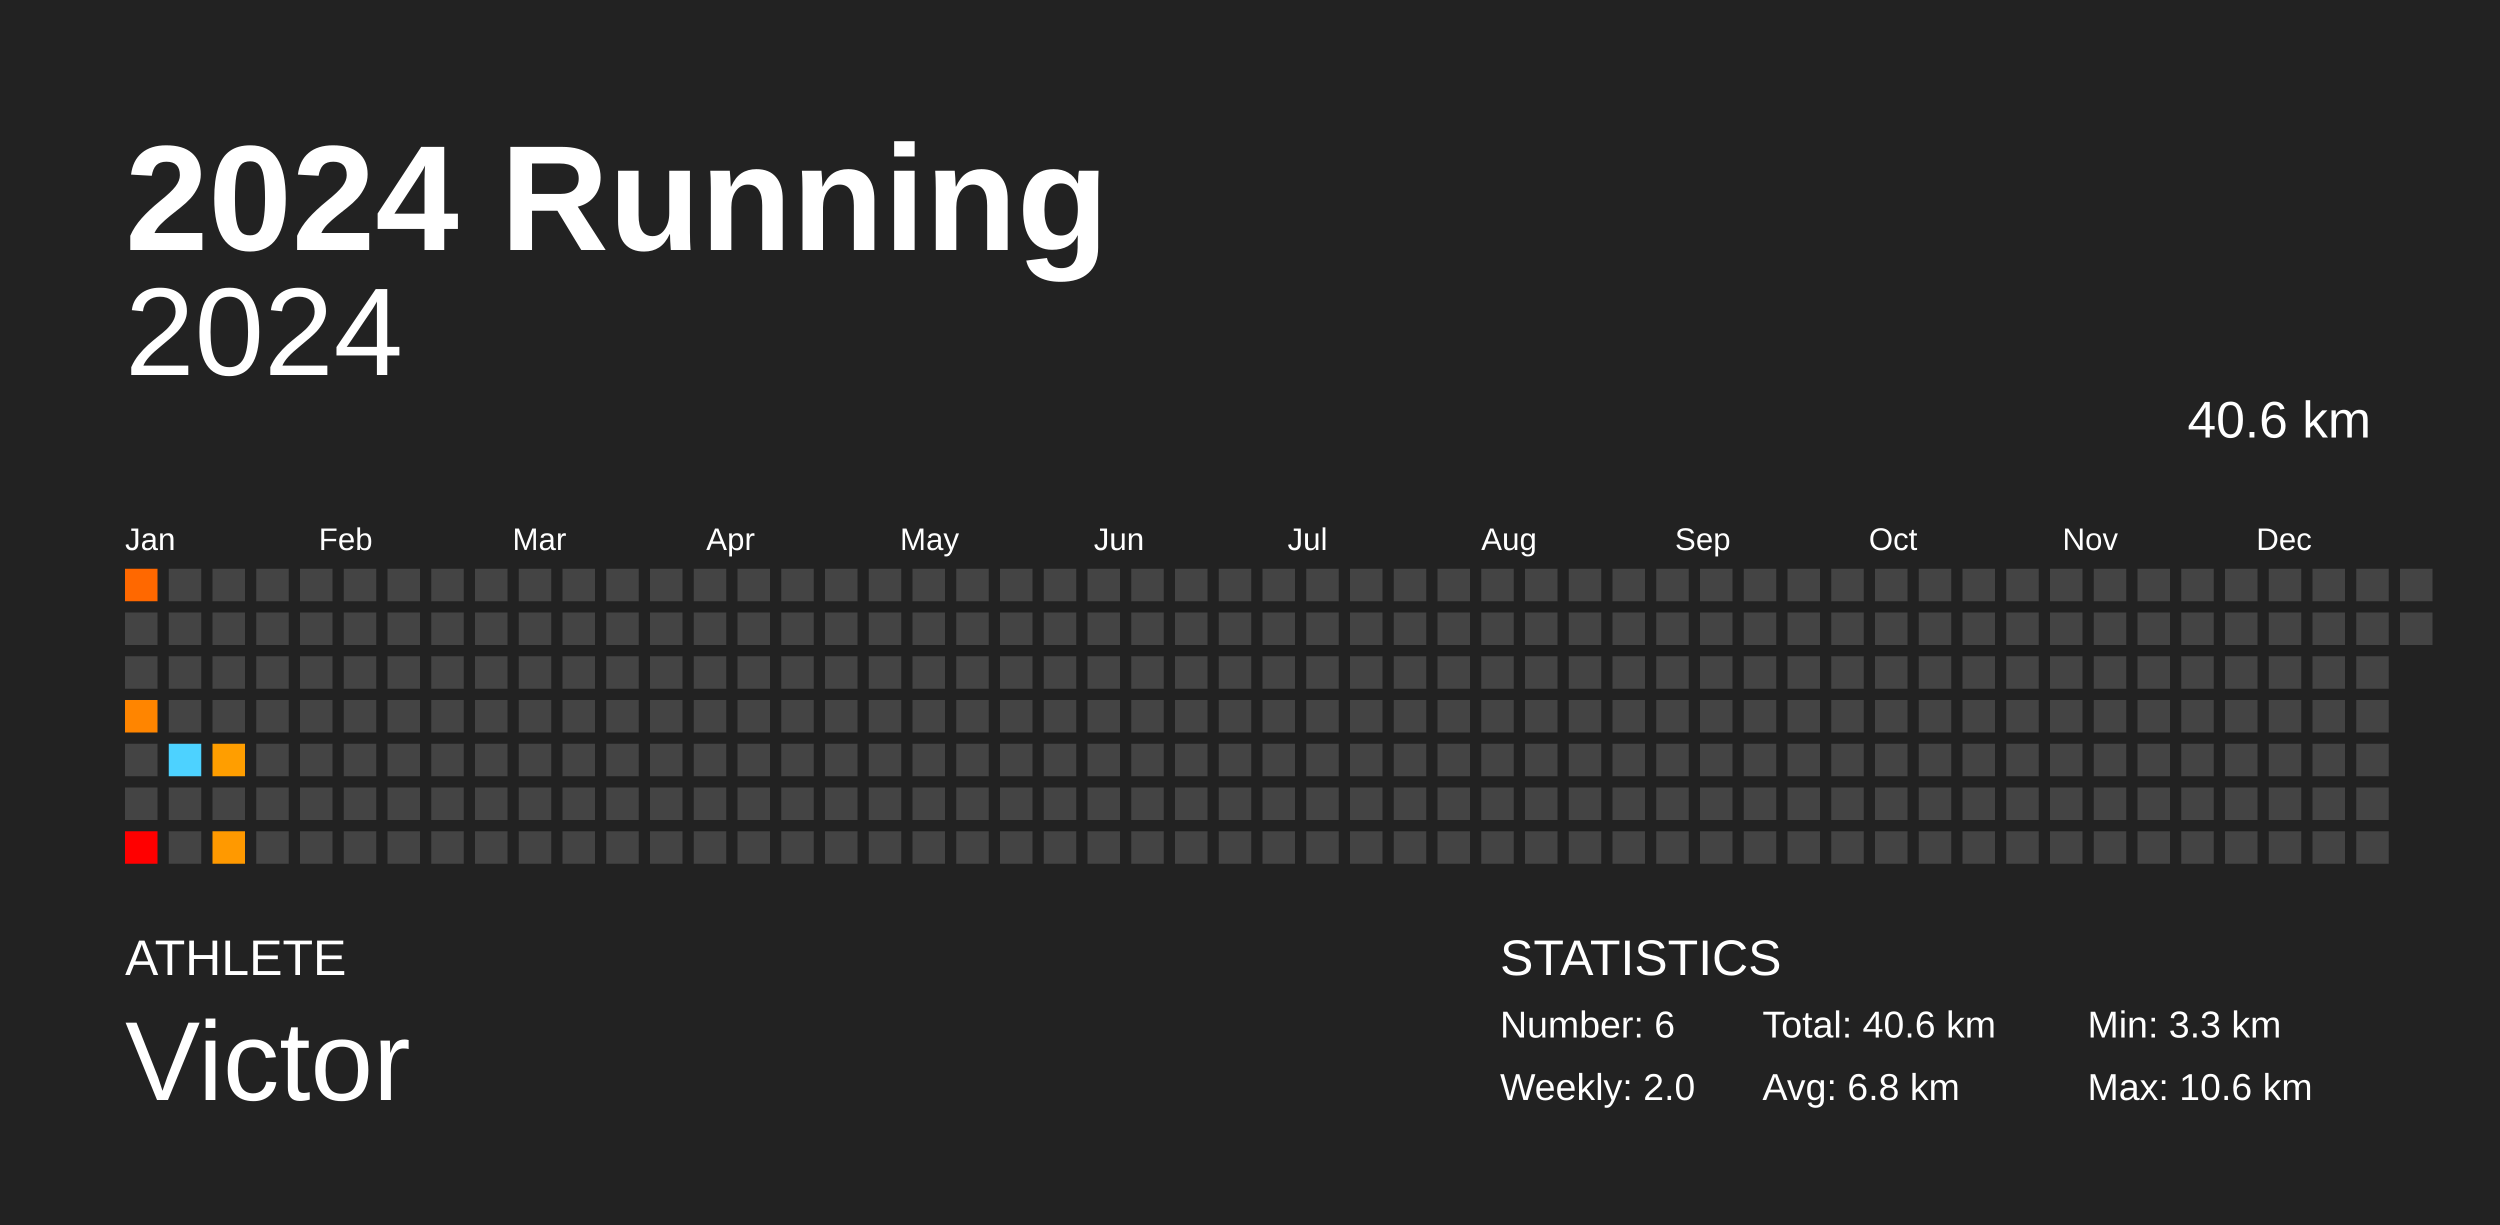
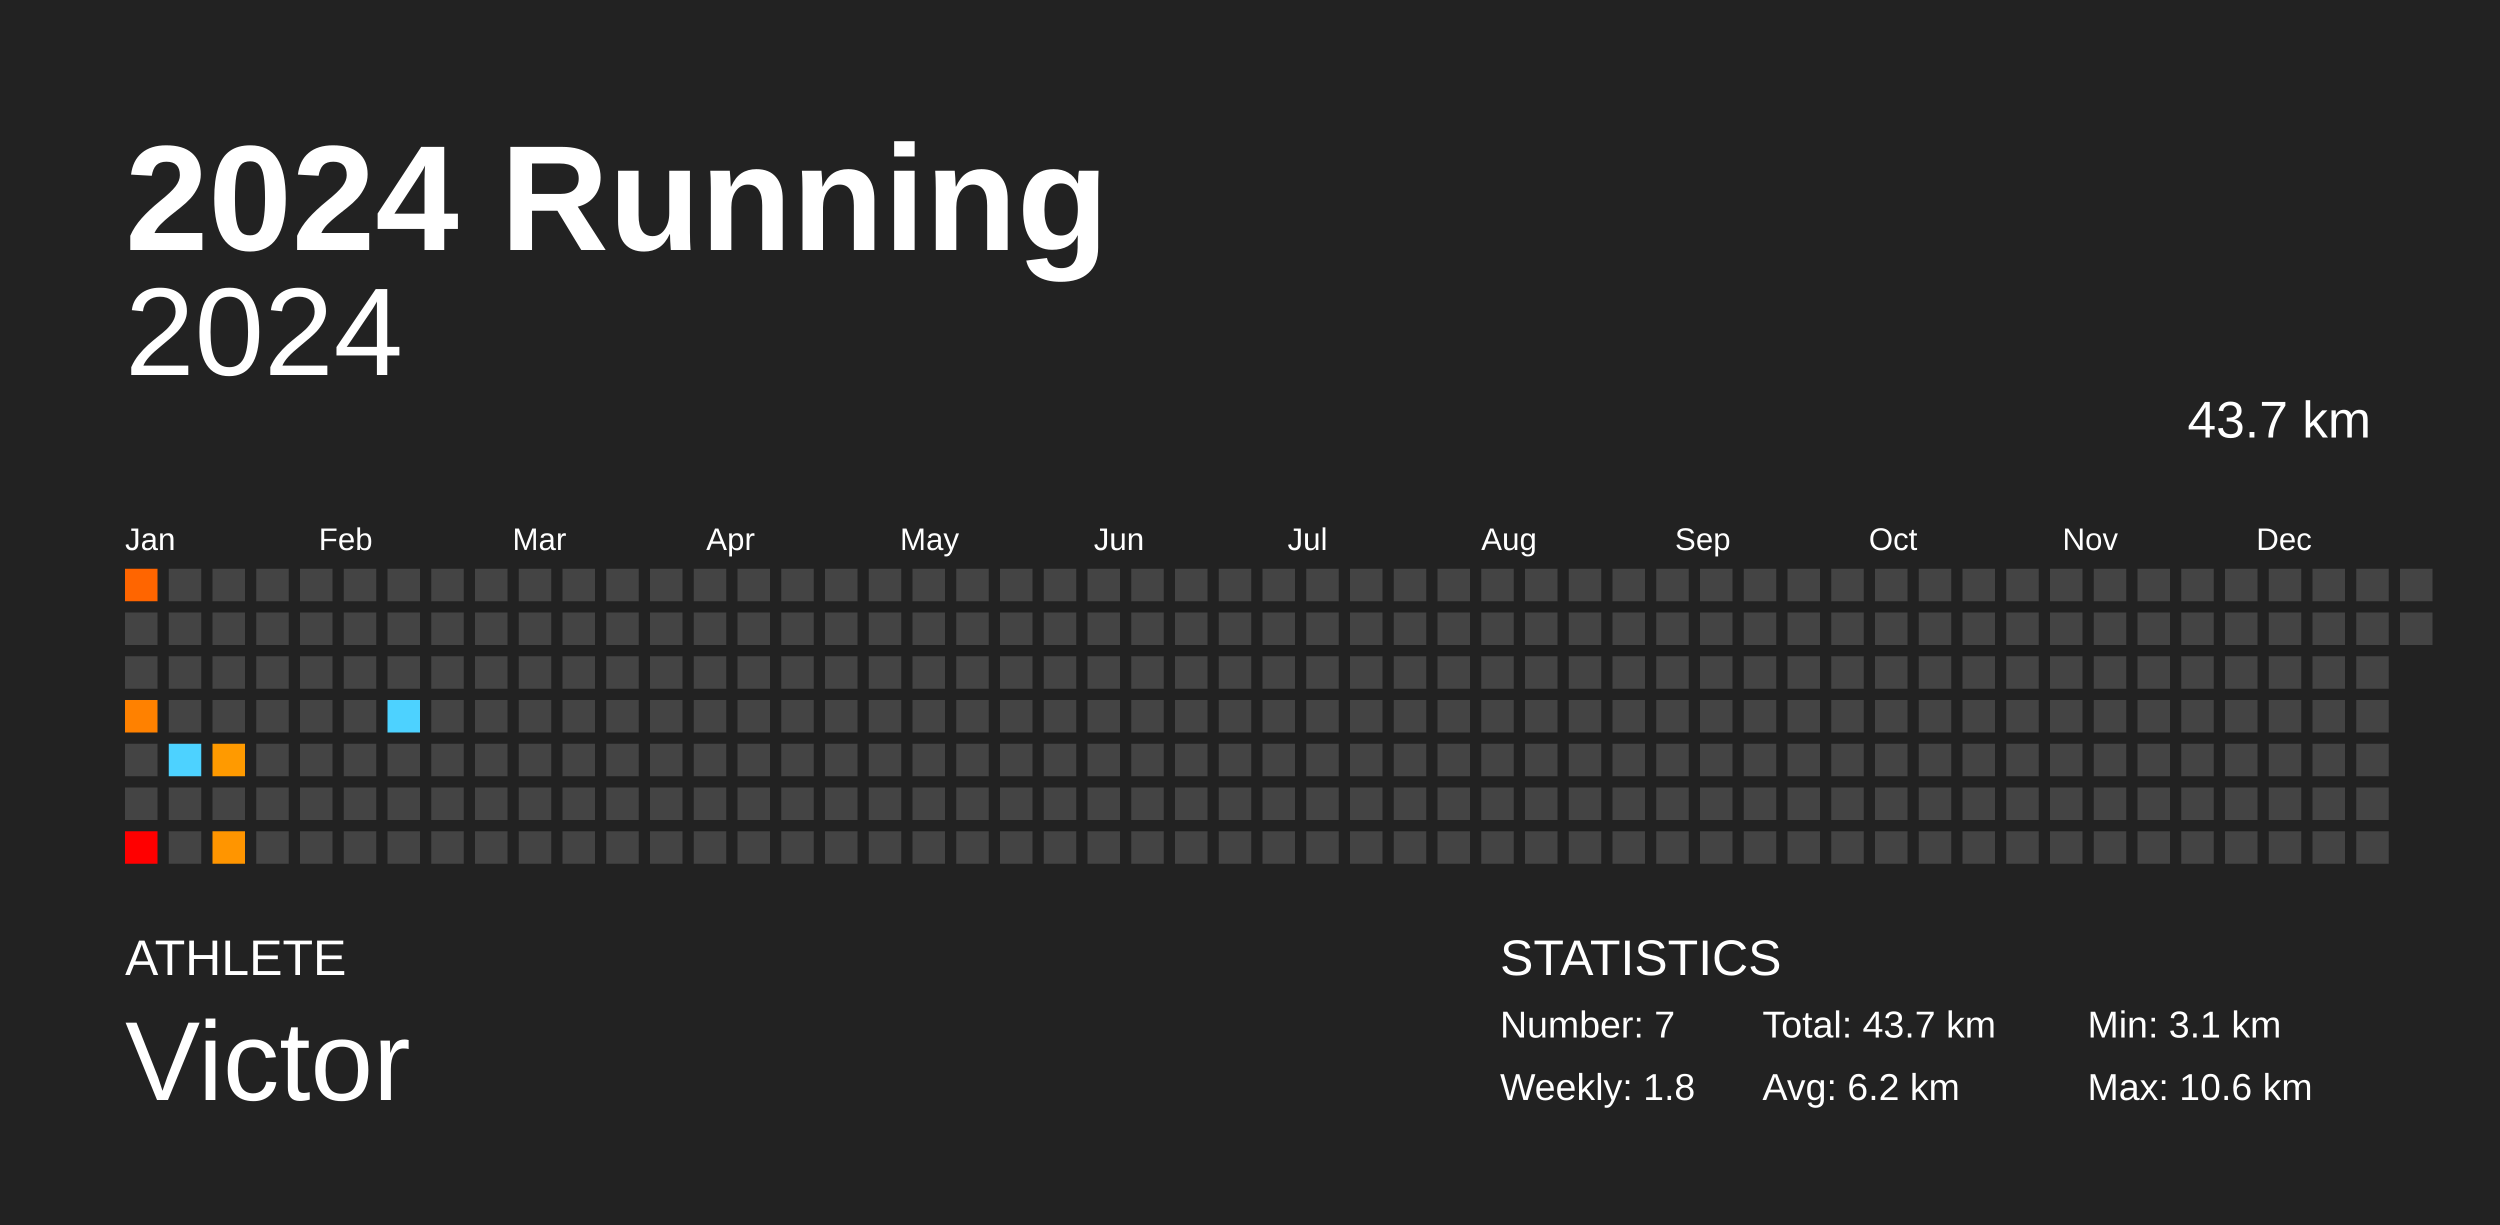
<svg xmlns="http://www.w3.org/2000/svg" baseProfile="full" height="98mm" version="1.1" viewBox="0,0,200,98" width="200mm">
  <defs />
  <rect fill="#222222" height="98" width="200" x="0" y="0" />
  <text fill="#FFFFFF" style="font-size:12px; font-family:Arial; font-weight:bold;" x="10" y="20">2024 Running</text>
  <text fill="#FFFFFF" style="font-size:4px; font-family:Arial" x="10" y="78">ATHLETE</text>
  <text fill="#FFFFFF" style="font-size:9px; font-family:Arial" x="10" y="88">Victor</text>
  <text fill="#FFFFFF" style="font-size:4px; font-family:Arial" x="120" y="78">STATISTICS</text>
-   <text fill="#FFFFFF" style="font-size:3px; font-family:Arial" x="120" y="83">Number: 6</text>
-   <text fill="#FFFFFF" style="font-size:3px; font-family:Arial" x="120" y="88">Weekly: 2.0</text>
-   <text fill="#FFFFFF" style="font-size:3px; font-family:Arial" x="141" y="83">Total: 40.6 km</text>
-   <text fill="#FFFFFF" style="font-size:3px; font-family:Arial" x="141" y="88">Avg: 6.8 km</text>
-   <text fill="#FFFFFF" style="font-size:3px; font-family:Arial" x="167" y="83">Min: 3.3 km</text>
+   <text fill="#FFFFFF" style="font-size:3px; font-family:Arial" x="120" y="83">Number: 7</text>
+   <text fill="#FFFFFF" style="font-size:3px; font-family:Arial" x="120" y="88">Weekly: 1.8</text>
+   <text fill="#FFFFFF" style="font-size:3px; font-family:Arial" x="141" y="83">Total: 43.7 km</text>
+   <text fill="#FFFFFF" style="font-size:3px; font-family:Arial" x="141" y="88">Avg: 6.2 km</text>
+   <text fill="#FFFFFF" style="font-size:3px; font-family:Arial" x="167" y="83">Min: 3.1 km</text>
  <text fill="#FFFFFF" style="font-size:3px; font-family:Arial" x="167" y="88">Max: 10.6 km</text>
  <text alignment-baseline="hanging" fill="#FFFFFF" style="font-size:10.0px; font-family:Arial;" x="10" y="30">2024</text>
-   <text alignment-baseline="hanging" fill="#FFFFFF" style="font-size:4.125px; font-family:Arial;" x="175" y="35">40.6 km</text>
+   <text alignment-baseline="hanging" fill="#FFFFFF" style="font-size:4.125px; font-family:Arial;" x="175" y="35">43.7 km</text>
  <text fill="#FFFFFF" style="font-size:2.5px; font-family:Arial" x="10.0" y="44">Jan</text>
  <text fill="#FFFFFF" style="font-size:2.5px; font-family:Arial" x="25.5" y="44">Feb</text>
  <text fill="#FFFFFF" style="font-size:2.5px; font-family:Arial" x="41.0" y="44">Mar</text>
  <text fill="#FFFFFF" style="font-size:2.5px; font-family:Arial" x="56.5" y="44">Apr</text>
  <text fill="#FFFFFF" style="font-size:2.5px; font-family:Arial" x="72.0" y="44">May</text>
  <text fill="#FFFFFF" style="font-size:2.5px; font-family:Arial" x="87.5" y="44">Jun</text>
  <text fill="#FFFFFF" style="font-size:2.5px; font-family:Arial" x="103.0" y="44">Jul</text>
  <text fill="#FFFFFF" style="font-size:2.5px; font-family:Arial" x="118.5" y="44">Aug</text>
  <text fill="#FFFFFF" style="font-size:2.5px; font-family:Arial" x="134.0" y="44">Sep</text>
  <text fill="#FFFFFF" style="font-size:2.5px; font-family:Arial" x="149.5" y="44">Oct</text>
  <text fill="#FFFFFF" style="font-size:2.5px; font-family:Arial" x="165.0" y="44">Nov</text>
  <text fill="#FFFFFF" style="font-size:2.5px; font-family:Arial" x="180.5" y="44">Dec</text>
-   <rect fill="#ff6800" height="2.6" width="2.6" x="10.0" y="45.5" />
+   <rect fill="#ff6500" height="2.6" width="2.6" x="10.0" y="45.5" />
  <rect fill="#444444" height="2.6" width="2.6" x="10.0" y="49.0" />
  <rect fill="#444444" height="2.6" width="2.6" x="10.0" y="52.5" />
-   <rect fill="#ff8500" height="2.6" width="2.6" x="10.0" y="56.0" />
+   <rect fill="#ff8100" height="2.6" width="2.6" x="10.0" y="56.0" />
  <rect fill="#444444" height="2.6" width="2.6" x="10.0" y="59.5" />
  <rect fill="#444444" height="2.6" width="2.6" x="10.0" y="63.0" />
  <rect fill="red" height="2.6" width="2.6" x="10.0" y="66.5" />
  <rect fill="#444444" height="2.6" width="2.6" x="13.5" y="45.5" />
  <rect fill="#444444" height="2.6" width="2.6" x="13.5" y="49.0" />
  <rect fill="#444444" height="2.6" width="2.6" x="13.5" y="52.5" />
  <rect fill="#444444" height="2.6" width="2.6" x="13.5" y="56.0" />
  <rect fill="#4dd2ff" height="2.6" width="2.6" x="13.5" y="59.5" />
  <rect fill="#444444" height="2.6" width="2.6" x="13.5" y="63.0" />
  <rect fill="#444444" height="2.6" width="2.6" x="13.5" y="66.5" />
  <rect fill="#444444" height="2.6" width="2.6" x="17.0" y="45.5" />
  <rect fill="#444444" height="2.6" width="2.6" x="17.0" y="49.0" />
  <rect fill="#444444" height="2.6" width="2.6" x="17.0" y="52.5" />
  <rect fill="#444444" height="2.6" width="2.6" x="17.0" y="56.0" />
-   <rect fill="#ff9e00" height="2.6" width="2.6" x="17.0" y="59.5" />
+   <rect fill="#ff9a00" height="2.6" width="2.6" x="17.0" y="59.5" />
  <rect fill="#444444" height="2.6" width="2.6" x="17.0" y="63.0" />
-   <rect fill="#ff9900" height="2.6" width="2.6" x="17.0" y="66.5" />
+   <rect fill="#ff9500" height="2.6" width="2.6" x="17.0" y="66.5" />
  <rect fill="#444444" height="2.6" width="2.6" x="20.5" y="45.5" />
  <rect fill="#444444" height="2.6" width="2.6" x="20.5" y="49.0" />
  <rect fill="#444444" height="2.6" width="2.6" x="20.5" y="52.5" />
  <rect fill="#444444" height="2.6" width="2.6" x="20.5" y="56.0" />
  <rect fill="#444444" height="2.6" width="2.6" x="20.5" y="59.5" />
  <rect fill="#444444" height="2.6" width="2.6" x="20.5" y="63.0" />
  <rect fill="#444444" height="2.6" width="2.6" x="20.5" y="66.5" />
  <rect fill="#444444" height="2.6" width="2.6" x="24.0" y="45.5" />
  <rect fill="#444444" height="2.6" width="2.6" x="24.0" y="49.0" />
  <rect fill="#444444" height="2.6" width="2.6" x="24.0" y="52.5" />
  <rect fill="#444444" height="2.6" width="2.6" x="24.0" y="56.0" />
  <rect fill="#444444" height="2.6" width="2.6" x="24.0" y="59.5" />
  <rect fill="#444444" height="2.6" width="2.6" x="24.0" y="63.0" />
  <rect fill="#444444" height="2.6" width="2.6" x="24.0" y="66.5" />
  <rect fill="#444444" height="2.6" width="2.6" x="27.5" y="45.5" />
  <rect fill="#444444" height="2.6" width="2.6" x="27.5" y="49.0" />
  <rect fill="#444444" height="2.6" width="2.6" x="27.5" y="52.5" />
  <rect fill="#444444" height="2.6" width="2.6" x="27.5" y="56.0" />
  <rect fill="#444444" height="2.6" width="2.6" x="27.5" y="59.5" />
  <rect fill="#444444" height="2.6" width="2.6" x="27.5" y="63.0" />
  <rect fill="#444444" height="2.6" width="2.6" x="27.5" y="66.5" />
  <rect fill="#444444" height="2.6" width="2.6" x="31.0" y="45.5" />
  <rect fill="#444444" height="2.6" width="2.6" x="31.0" y="49.0" />
  <rect fill="#444444" height="2.6" width="2.6" x="31.0" y="52.5" />
-   <rect fill="#444444" height="2.6" width="2.6" x="31.0" y="56.0" />
+   <rect fill="#4dd2ff" height="2.6" width="2.6" x="31.0" y="56.0" />
  <rect fill="#444444" height="2.6" width="2.6" x="31.0" y="59.5" />
  <rect fill="#444444" height="2.6" width="2.6" x="31.0" y="63.0" />
  <rect fill="#444444" height="2.6" width="2.6" x="31.0" y="66.5" />
  <rect fill="#444444" height="2.6" width="2.6" x="34.5" y="45.5" />
  <rect fill="#444444" height="2.6" width="2.6" x="34.5" y="49.0" />
  <rect fill="#444444" height="2.6" width="2.6" x="34.5" y="52.5" />
  <rect fill="#444444" height="2.6" width="2.6" x="34.5" y="56.0" />
  <rect fill="#444444" height="2.6" width="2.6" x="34.5" y="59.5" />
  <rect fill="#444444" height="2.6" width="2.6" x="34.5" y="63.0" />
  <rect fill="#444444" height="2.6" width="2.6" x="34.5" y="66.5" />
  <rect fill="#444444" height="2.6" width="2.6" x="38.0" y="45.5" />
  <rect fill="#444444" height="2.6" width="2.6" x="38.0" y="49.0" />
  <rect fill="#444444" height="2.6" width="2.6" x="38.0" y="52.5" />
  <rect fill="#444444" height="2.6" width="2.6" x="38.0" y="56.0" />
  <rect fill="#444444" height="2.6" width="2.6" x="38.0" y="59.5" />
  <rect fill="#444444" height="2.6" width="2.6" x="38.0" y="63.0" />
  <rect fill="#444444" height="2.6" width="2.6" x="38.0" y="66.5" />
  <rect fill="#444444" height="2.6" width="2.6" x="41.5" y="45.5" />
  <rect fill="#444444" height="2.6" width="2.6" x="41.5" y="49.0" />
  <rect fill="#444444" height="2.6" width="2.6" x="41.5" y="52.5" />
  <rect fill="#444444" height="2.6" width="2.6" x="41.5" y="56.0" />
  <rect fill="#444444" height="2.6" width="2.6" x="41.5" y="59.5" />
  <rect fill="#444444" height="2.6" width="2.6" x="41.5" y="63.0" />
  <rect fill="#444444" height="2.6" width="2.6" x="41.5" y="66.5" />
  <rect fill="#444444" height="2.6" width="2.6" x="45.0" y="45.5" />
  <rect fill="#444444" height="2.6" width="2.6" x="45.0" y="49.0" />
  <rect fill="#444444" height="2.6" width="2.6" x="45.0" y="52.5" />
  <rect fill="#444444" height="2.6" width="2.6" x="45.0" y="56.0" />
  <rect fill="#444444" height="2.6" width="2.6" x="45.0" y="59.5" />
  <rect fill="#444444" height="2.6" width="2.6" x="45.0" y="63.0" />
  <rect fill="#444444" height="2.6" width="2.6" x="45.0" y="66.5" />
  <rect fill="#444444" height="2.6" width="2.6" x="48.5" y="45.5" />
  <rect fill="#444444" height="2.6" width="2.6" x="48.5" y="49.0" />
  <rect fill="#444444" height="2.6" width="2.6" x="48.5" y="52.5" />
  <rect fill="#444444" height="2.6" width="2.6" x="48.5" y="56.0" />
  <rect fill="#444444" height="2.6" width="2.6" x="48.5" y="59.5" />
  <rect fill="#444444" height="2.6" width="2.6" x="48.5" y="63.0" />
  <rect fill="#444444" height="2.6" width="2.6" x="48.5" y="66.5" />
  <rect fill="#444444" height="2.6" width="2.6" x="52.0" y="45.5" />
  <rect fill="#444444" height="2.6" width="2.6" x="52.0" y="49.0" />
  <rect fill="#444444" height="2.6" width="2.6" x="52.0" y="52.5" />
  <rect fill="#444444" height="2.6" width="2.6" x="52.0" y="56.0" />
  <rect fill="#444444" height="2.6" width="2.6" x="52.0" y="59.5" />
  <rect fill="#444444" height="2.6" width="2.6" x="52.0" y="63.0" />
  <rect fill="#444444" height="2.6" width="2.6" x="52.0" y="66.5" />
  <rect fill="#444444" height="2.6" width="2.6" x="55.5" y="45.5" />
  <rect fill="#444444" height="2.6" width="2.6" x="55.5" y="49.0" />
  <rect fill="#444444" height="2.6" width="2.6" x="55.5" y="52.5" />
  <rect fill="#444444" height="2.6" width="2.6" x="55.5" y="56.0" />
  <rect fill="#444444" height="2.6" width="2.6" x="55.5" y="59.5" />
  <rect fill="#444444" height="2.6" width="2.6" x="55.5" y="63.0" />
  <rect fill="#444444" height="2.6" width="2.6" x="55.5" y="66.5" />
  <rect fill="#444444" height="2.6" width="2.6" x="59.0" y="45.5" />
  <rect fill="#444444" height="2.6" width="2.6" x="59.0" y="49.0" />
  <rect fill="#444444" height="2.6" width="2.6" x="59.0" y="52.5" />
  <rect fill="#444444" height="2.6" width="2.6" x="59.0" y="56.0" />
  <rect fill="#444444" height="2.6" width="2.6" x="59.0" y="59.5" />
  <rect fill="#444444" height="2.6" width="2.6" x="59.0" y="63.0" />
  <rect fill="#444444" height="2.6" width="2.6" x="59.0" y="66.5" />
  <rect fill="#444444" height="2.6" width="2.6" x="62.5" y="45.5" />
  <rect fill="#444444" height="2.6" width="2.6" x="62.5" y="49.0" />
  <rect fill="#444444" height="2.6" width="2.6" x="62.5" y="52.5" />
  <rect fill="#444444" height="2.6" width="2.6" x="62.5" y="56.0" />
  <rect fill="#444444" height="2.6" width="2.6" x="62.5" y="59.5" />
  <rect fill="#444444" height="2.6" width="2.6" x="62.5" y="63.0" />
  <rect fill="#444444" height="2.6" width="2.6" x="62.5" y="66.5" />
  <rect fill="#444444" height="2.6" width="2.6" x="66.0" y="45.5" />
  <rect fill="#444444" height="2.6" width="2.6" x="66.0" y="49.0" />
  <rect fill="#444444" height="2.6" width="2.6" x="66.0" y="52.5" />
  <rect fill="#444444" height="2.6" width="2.6" x="66.0" y="56.0" />
  <rect fill="#444444" height="2.6" width="2.6" x="66.0" y="59.5" />
  <rect fill="#444444" height="2.6" width="2.6" x="66.0" y="63.0" />
  <rect fill="#444444" height="2.6" width="2.6" x="66.0" y="66.5" />
  <rect fill="#444444" height="2.6" width="2.6" x="69.5" y="45.5" />
  <rect fill="#444444" height="2.6" width="2.6" x="69.5" y="49.0" />
  <rect fill="#444444" height="2.6" width="2.6" x="69.5" y="52.5" />
  <rect fill="#444444" height="2.6" width="2.6" x="69.5" y="56.0" />
  <rect fill="#444444" height="2.6" width="2.6" x="69.5" y="59.5" />
  <rect fill="#444444" height="2.6" width="2.6" x="69.5" y="63.0" />
  <rect fill="#444444" height="2.6" width="2.6" x="69.5" y="66.5" />
  <rect fill="#444444" height="2.6" width="2.6" x="73.0" y="45.5" />
  <rect fill="#444444" height="2.6" width="2.6" x="73.0" y="49.0" />
  <rect fill="#444444" height="2.6" width="2.6" x="73.0" y="52.5" />
  <rect fill="#444444" height="2.6" width="2.6" x="73.0" y="56.0" />
  <rect fill="#444444" height="2.6" width="2.6" x="73.0" y="59.5" />
  <rect fill="#444444" height="2.6" width="2.6" x="73.0" y="63.0" />
  <rect fill="#444444" height="2.6" width="2.6" x="73.0" y="66.5" />
  <rect fill="#444444" height="2.6" width="2.6" x="76.5" y="45.5" />
  <rect fill="#444444" height="2.6" width="2.6" x="76.5" y="49.0" />
  <rect fill="#444444" height="2.6" width="2.6" x="76.5" y="52.5" />
  <rect fill="#444444" height="2.6" width="2.6" x="76.5" y="56.0" />
  <rect fill="#444444" height="2.6" width="2.6" x="76.5" y="59.5" />
  <rect fill="#444444" height="2.6" width="2.6" x="76.5" y="63.0" />
  <rect fill="#444444" height="2.6" width="2.6" x="76.5" y="66.5" />
  <rect fill="#444444" height="2.6" width="2.6" x="80.0" y="45.5" />
  <rect fill="#444444" height="2.6" width="2.6" x="80.0" y="49.0" />
  <rect fill="#444444" height="2.6" width="2.6" x="80.0" y="52.5" />
  <rect fill="#444444" height="2.6" width="2.6" x="80.0" y="56.0" />
  <rect fill="#444444" height="2.6" width="2.6" x="80.0" y="59.5" />
  <rect fill="#444444" height="2.6" width="2.6" x="80.0" y="63.0" />
  <rect fill="#444444" height="2.6" width="2.6" x="80.0" y="66.5" />
  <rect fill="#444444" height="2.6" width="2.6" x="83.5" y="45.5" />
  <rect fill="#444444" height="2.6" width="2.6" x="83.5" y="49.0" />
  <rect fill="#444444" height="2.6" width="2.6" x="83.5" y="52.5" />
  <rect fill="#444444" height="2.6" width="2.6" x="83.5" y="56.0" />
  <rect fill="#444444" height="2.6" width="2.6" x="83.5" y="59.5" />
  <rect fill="#444444" height="2.6" width="2.6" x="83.5" y="63.0" />
  <rect fill="#444444" height="2.6" width="2.6" x="83.5" y="66.5" />
  <rect fill="#444444" height="2.6" width="2.6" x="87.0" y="45.5" />
  <rect fill="#444444" height="2.6" width="2.6" x="87.0" y="49.0" />
  <rect fill="#444444" height="2.6" width="2.6" x="87.0" y="52.5" />
  <rect fill="#444444" height="2.6" width="2.6" x="87.0" y="56.0" />
  <rect fill="#444444" height="2.6" width="2.6" x="87.0" y="59.5" />
  <rect fill="#444444" height="2.6" width="2.6" x="87.0" y="63.0" />
  <rect fill="#444444" height="2.6" width="2.6" x="87.0" y="66.5" />
  <rect fill="#444444" height="2.6" width="2.6" x="90.5" y="45.5" />
  <rect fill="#444444" height="2.6" width="2.6" x="90.5" y="49.0" />
  <rect fill="#444444" height="2.6" width="2.6" x="90.5" y="52.5" />
  <rect fill="#444444" height="2.6" width="2.6" x="90.5" y="56.0" />
  <rect fill="#444444" height="2.6" width="2.6" x="90.5" y="59.5" />
  <rect fill="#444444" height="2.6" width="2.6" x="90.5" y="63.0" />
  <rect fill="#444444" height="2.6" width="2.6" x="90.5" y="66.5" />
  <rect fill="#444444" height="2.6" width="2.6" x="94.0" y="45.5" />
  <rect fill="#444444" height="2.6" width="2.6" x="94.0" y="49.0" />
  <rect fill="#444444" height="2.6" width="2.6" x="94.0" y="52.5" />
  <rect fill="#444444" height="2.6" width="2.6" x="94.0" y="56.0" />
  <rect fill="#444444" height="2.6" width="2.6" x="94.0" y="59.5" />
  <rect fill="#444444" height="2.6" width="2.6" x="94.0" y="63.0" />
  <rect fill="#444444" height="2.6" width="2.6" x="94.0" y="66.5" />
  <rect fill="#444444" height="2.6" width="2.6" x="97.5" y="45.5" />
  <rect fill="#444444" height="2.6" width="2.6" x="97.5" y="49.0" />
  <rect fill="#444444" height="2.6" width="2.6" x="97.5" y="52.5" />
  <rect fill="#444444" height="2.6" width="2.6" x="97.5" y="56.0" />
  <rect fill="#444444" height="2.6" width="2.6" x="97.5" y="59.5" />
  <rect fill="#444444" height="2.6" width="2.6" x="97.5" y="63.0" />
  <rect fill="#444444" height="2.6" width="2.6" x="97.5" y="66.5" />
  <rect fill="#444444" height="2.6" width="2.6" x="101.0" y="45.5" />
  <rect fill="#444444" height="2.6" width="2.6" x="101.0" y="49.0" />
  <rect fill="#444444" height="2.6" width="2.6" x="101.0" y="52.5" />
  <rect fill="#444444" height="2.6" width="2.6" x="101.0" y="56.0" />
  <rect fill="#444444" height="2.6" width="2.6" x="101.0" y="59.5" />
  <rect fill="#444444" height="2.6" width="2.6" x="101.0" y="63.0" />
  <rect fill="#444444" height="2.6" width="2.6" x="101.0" y="66.5" />
  <rect fill="#444444" height="2.6" width="2.6" x="104.5" y="45.5" />
  <rect fill="#444444" height="2.6" width="2.6" x="104.5" y="49.0" />
  <rect fill="#444444" height="2.6" width="2.6" x="104.5" y="52.5" />
  <rect fill="#444444" height="2.6" width="2.6" x="104.5" y="56.0" />
  <rect fill="#444444" height="2.6" width="2.6" x="104.5" y="59.5" />
  <rect fill="#444444" height="2.6" width="2.6" x="104.5" y="63.0" />
  <rect fill="#444444" height="2.6" width="2.6" x="104.5" y="66.5" />
  <rect fill="#444444" height="2.6" width="2.6" x="108.0" y="45.5" />
  <rect fill="#444444" height="2.6" width="2.6" x="108.0" y="49.0" />
  <rect fill="#444444" height="2.6" width="2.6" x="108.0" y="52.5" />
  <rect fill="#444444" height="2.6" width="2.6" x="108.0" y="56.0" />
  <rect fill="#444444" height="2.6" width="2.6" x="108.0" y="59.5" />
  <rect fill="#444444" height="2.6" width="2.6" x="108.0" y="63.0" />
  <rect fill="#444444" height="2.6" width="2.6" x="108.0" y="66.5" />
  <rect fill="#444444" height="2.6" width="2.6" x="111.5" y="45.5" />
  <rect fill="#444444" height="2.6" width="2.6" x="111.5" y="49.0" />
  <rect fill="#444444" height="2.6" width="2.6" x="111.5" y="52.5" />
  <rect fill="#444444" height="2.6" width="2.6" x="111.5" y="56.0" />
  <rect fill="#444444" height="2.6" width="2.6" x="111.5" y="59.5" />
  <rect fill="#444444" height="2.6" width="2.6" x="111.5" y="63.0" />
  <rect fill="#444444" height="2.6" width="2.6" x="111.5" y="66.5" />
  <rect fill="#444444" height="2.6" width="2.6" x="115.0" y="45.5" />
  <rect fill="#444444" height="2.6" width="2.6" x="115.0" y="49.0" />
  <rect fill="#444444" height="2.6" width="2.6" x="115.0" y="52.5" />
  <rect fill="#444444" height="2.6" width="2.6" x="115.0" y="56.0" />
  <rect fill="#444444" height="2.6" width="2.6" x="115.0" y="59.5" />
  <rect fill="#444444" height="2.6" width="2.6" x="115.0" y="63.0" />
  <rect fill="#444444" height="2.6" width="2.6" x="115.0" y="66.5" />
  <rect fill="#444444" height="2.6" width="2.6" x="118.5" y="45.5" />
  <rect fill="#444444" height="2.6" width="2.6" x="118.5" y="49.0" />
  <rect fill="#444444" height="2.6" width="2.6" x="118.5" y="52.5" />
  <rect fill="#444444" height="2.6" width="2.6" x="118.5" y="56.0" />
  <rect fill="#444444" height="2.6" width="2.6" x="118.5" y="59.5" />
  <rect fill="#444444" height="2.6" width="2.6" x="118.5" y="63.0" />
  <rect fill="#444444" height="2.6" width="2.6" x="118.5" y="66.5" />
  <rect fill="#444444" height="2.6" width="2.6" x="122.0" y="45.5" />
  <rect fill="#444444" height="2.6" width="2.6" x="122.0" y="49.0" />
  <rect fill="#444444" height="2.6" width="2.6" x="122.0" y="52.5" />
  <rect fill="#444444" height="2.6" width="2.6" x="122.0" y="56.0" />
  <rect fill="#444444" height="2.6" width="2.6" x="122.0" y="59.5" />
  <rect fill="#444444" height="2.6" width="2.6" x="122.0" y="63.0" />
  <rect fill="#444444" height="2.6" width="2.6" x="122.0" y="66.5" />
  <rect fill="#444444" height="2.6" width="2.6" x="125.5" y="45.5" />
  <rect fill="#444444" height="2.6" width="2.6" x="125.5" y="49.0" />
  <rect fill="#444444" height="2.6" width="2.6" x="125.5" y="52.5" />
  <rect fill="#444444" height="2.6" width="2.6" x="125.5" y="56.0" />
  <rect fill="#444444" height="2.6" width="2.6" x="125.5" y="59.5" />
  <rect fill="#444444" height="2.6" width="2.6" x="125.5" y="63.0" />
  <rect fill="#444444" height="2.6" width="2.6" x="125.5" y="66.5" />
  <rect fill="#444444" height="2.6" width="2.6" x="129.0" y="45.5" />
  <rect fill="#444444" height="2.6" width="2.6" x="129.0" y="49.0" />
  <rect fill="#444444" height="2.6" width="2.6" x="129.0" y="52.5" />
  <rect fill="#444444" height="2.6" width="2.6" x="129.0" y="56.0" />
  <rect fill="#444444" height="2.6" width="2.6" x="129.0" y="59.5" />
  <rect fill="#444444" height="2.6" width="2.6" x="129.0" y="63.0" />
  <rect fill="#444444" height="2.6" width="2.6" x="129.0" y="66.5" />
  <rect fill="#444444" height="2.6" width="2.6" x="132.5" y="45.5" />
  <rect fill="#444444" height="2.6" width="2.6" x="132.5" y="49.0" />
  <rect fill="#444444" height="2.6" width="2.6" x="132.5" y="52.5" />
  <rect fill="#444444" height="2.6" width="2.6" x="132.5" y="56.0" />
  <rect fill="#444444" height="2.6" width="2.6" x="132.5" y="59.5" />
  <rect fill="#444444" height="2.6" width="2.6" x="132.5" y="63.0" />
  <rect fill="#444444" height="2.6" width="2.6" x="132.5" y="66.5" />
  <rect fill="#444444" height="2.6" width="2.6" x="136.0" y="45.5" />
  <rect fill="#444444" height="2.6" width="2.6" x="136.0" y="49.0" />
  <rect fill="#444444" height="2.6" width="2.6" x="136.0" y="52.5" />
  <rect fill="#444444" height="2.6" width="2.6" x="136.0" y="56.0" />
  <rect fill="#444444" height="2.6" width="2.6" x="136.0" y="59.5" />
  <rect fill="#444444" height="2.6" width="2.6" x="136.0" y="63.0" />
  <rect fill="#444444" height="2.6" width="2.6" x="136.0" y="66.5" />
  <rect fill="#444444" height="2.6" width="2.6" x="139.5" y="45.5" />
  <rect fill="#444444" height="2.6" width="2.6" x="139.5" y="49.0" />
  <rect fill="#444444" height="2.6" width="2.6" x="139.5" y="52.5" />
  <rect fill="#444444" height="2.6" width="2.6" x="139.5" y="56.0" />
  <rect fill="#444444" height="2.6" width="2.6" x="139.5" y="59.5" />
  <rect fill="#444444" height="2.6" width="2.6" x="139.5" y="63.0" />
  <rect fill="#444444" height="2.6" width="2.6" x="139.5" y="66.5" />
  <rect fill="#444444" height="2.6" width="2.6" x="143.0" y="45.5" />
  <rect fill="#444444" height="2.6" width="2.6" x="143.0" y="49.0" />
  <rect fill="#444444" height="2.6" width="2.6" x="143.0" y="52.5" />
  <rect fill="#444444" height="2.6" width="2.6" x="143.0" y="56.0" />
  <rect fill="#444444" height="2.6" width="2.6" x="143.0" y="59.5" />
  <rect fill="#444444" height="2.6" width="2.6" x="143.0" y="63.0" />
  <rect fill="#444444" height="2.6" width="2.6" x="143.0" y="66.5" />
  <rect fill="#444444" height="2.6" width="2.6" x="146.5" y="45.5" />
  <rect fill="#444444" height="2.6" width="2.6" x="146.5" y="49.0" />
  <rect fill="#444444" height="2.6" width="2.6" x="146.5" y="52.5" />
  <rect fill="#444444" height="2.6" width="2.6" x="146.5" y="56.0" />
  <rect fill="#444444" height="2.6" width="2.6" x="146.5" y="59.5" />
  <rect fill="#444444" height="2.6" width="2.6" x="146.5" y="63.0" />
  <rect fill="#444444" height="2.6" width="2.6" x="146.5" y="66.5" />
  <rect fill="#444444" height="2.6" width="2.6" x="150.0" y="45.5" />
  <rect fill="#444444" height="2.6" width="2.6" x="150.0" y="49.0" />
  <rect fill="#444444" height="2.6" width="2.6" x="150.0" y="52.5" />
  <rect fill="#444444" height="2.6" width="2.6" x="150.0" y="56.0" />
  <rect fill="#444444" height="2.6" width="2.6" x="150.0" y="59.5" />
  <rect fill="#444444" height="2.6" width="2.6" x="150.0" y="63.0" />
  <rect fill="#444444" height="2.6" width="2.6" x="150.0" y="66.5" />
  <rect fill="#444444" height="2.6" width="2.6" x="153.5" y="45.5" />
  <rect fill="#444444" height="2.6" width="2.6" x="153.5" y="49.0" />
  <rect fill="#444444" height="2.6" width="2.6" x="153.5" y="52.5" />
  <rect fill="#444444" height="2.6" width="2.6" x="153.5" y="56.0" />
  <rect fill="#444444" height="2.6" width="2.6" x="153.5" y="59.5" />
  <rect fill="#444444" height="2.6" width="2.6" x="153.5" y="63.0" />
  <rect fill="#444444" height="2.6" width="2.6" x="153.5" y="66.5" />
  <rect fill="#444444" height="2.6" width="2.6" x="157.0" y="45.5" />
  <rect fill="#444444" height="2.6" width="2.6" x="157.0" y="49.0" />
  <rect fill="#444444" height="2.6" width="2.6" x="157.0" y="52.5" />
  <rect fill="#444444" height="2.6" width="2.6" x="157.0" y="56.0" />
  <rect fill="#444444" height="2.6" width="2.6" x="157.0" y="59.5" />
  <rect fill="#444444" height="2.6" width="2.6" x="157.0" y="63.0" />
  <rect fill="#444444" height="2.6" width="2.6" x="157.0" y="66.5" />
  <rect fill="#444444" height="2.6" width="2.6" x="160.5" y="45.5" />
  <rect fill="#444444" height="2.6" width="2.6" x="160.5" y="49.0" />
  <rect fill="#444444" height="2.6" width="2.6" x="160.5" y="52.5" />
  <rect fill="#444444" height="2.6" width="2.6" x="160.5" y="56.0" />
  <rect fill="#444444" height="2.6" width="2.6" x="160.5" y="59.5" />
  <rect fill="#444444" height="2.6" width="2.6" x="160.5" y="63.0" />
  <rect fill="#444444" height="2.6" width="2.6" x="160.5" y="66.5" />
  <rect fill="#444444" height="2.6" width="2.6" x="164.0" y="45.5" />
  <rect fill="#444444" height="2.6" width="2.6" x="164.0" y="49.0" />
  <rect fill="#444444" height="2.6" width="2.6" x="164.0" y="52.5" />
  <rect fill="#444444" height="2.6" width="2.6" x="164.0" y="56.0" />
  <rect fill="#444444" height="2.6" width="2.6" x="164.0" y="59.5" />
  <rect fill="#444444" height="2.6" width="2.6" x="164.0" y="63.0" />
  <rect fill="#444444" height="2.6" width="2.6" x="164.0" y="66.5" />
  <rect fill="#444444" height="2.6" width="2.6" x="167.5" y="45.5" />
  <rect fill="#444444" height="2.6" width="2.6" x="167.5" y="49.0" />
  <rect fill="#444444" height="2.6" width="2.6" x="167.5" y="52.5" />
  <rect fill="#444444" height="2.6" width="2.6" x="167.5" y="56.0" />
  <rect fill="#444444" height="2.6" width="2.6" x="167.5" y="59.5" />
  <rect fill="#444444" height="2.6" width="2.6" x="167.5" y="63.0" />
  <rect fill="#444444" height="2.6" width="2.6" x="167.5" y="66.5" />
  <rect fill="#444444" height="2.6" width="2.6" x="171.0" y="45.5" />
  <rect fill="#444444" height="2.6" width="2.6" x="171.0" y="49.0" />
  <rect fill="#444444" height="2.6" width="2.6" x="171.0" y="52.5" />
  <rect fill="#444444" height="2.6" width="2.6" x="171.0" y="56.0" />
  <rect fill="#444444" height="2.6" width="2.6" x="171.0" y="59.5" />
  <rect fill="#444444" height="2.6" width="2.6" x="171.0" y="63.0" />
  <rect fill="#444444" height="2.6" width="2.6" x="171.0" y="66.5" />
  <rect fill="#444444" height="2.6" width="2.6" x="174.5" y="45.5" />
  <rect fill="#444444" height="2.6" width="2.6" x="174.5" y="49.0" />
  <rect fill="#444444" height="2.6" width="2.6" x="174.5" y="52.5" />
  <rect fill="#444444" height="2.6" width="2.6" x="174.5" y="56.0" />
  <rect fill="#444444" height="2.6" width="2.6" x="174.5" y="59.5" />
  <rect fill="#444444" height="2.6" width="2.6" x="174.5" y="63.0" />
  <rect fill="#444444" height="2.6" width="2.6" x="174.5" y="66.5" />
  <rect fill="#444444" height="2.6" width="2.6" x="178.0" y="45.5" />
  <rect fill="#444444" height="2.6" width="2.6" x="178.0" y="49.0" />
  <rect fill="#444444" height="2.6" width="2.6" x="178.0" y="52.5" />
  <rect fill="#444444" height="2.6" width="2.6" x="178.0" y="56.0" />
  <rect fill="#444444" height="2.6" width="2.6" x="178.0" y="59.5" />
  <rect fill="#444444" height="2.6" width="2.6" x="178.0" y="63.0" />
  <rect fill="#444444" height="2.6" width="2.6" x="178.0" y="66.5" />
  <rect fill="#444444" height="2.6" width="2.6" x="181.5" y="45.5" />
  <rect fill="#444444" height="2.6" width="2.6" x="181.5" y="49.0" />
  <rect fill="#444444" height="2.6" width="2.6" x="181.5" y="52.5" />
  <rect fill="#444444" height="2.6" width="2.6" x="181.5" y="56.0" />
  <rect fill="#444444" height="2.6" width="2.6" x="181.5" y="59.5" />
  <rect fill="#444444" height="2.6" width="2.6" x="181.5" y="63.0" />
  <rect fill="#444444" height="2.6" width="2.6" x="181.5" y="66.5" />
  <rect fill="#444444" height="2.6" width="2.6" x="185.0" y="45.5" />
  <rect fill="#444444" height="2.6" width="2.6" x="185.0" y="49.0" />
  <rect fill="#444444" height="2.6" width="2.6" x="185.0" y="52.5" />
  <rect fill="#444444" height="2.6" width="2.6" x="185.0" y="56.0" />
  <rect fill="#444444" height="2.6" width="2.6" x="185.0" y="59.5" />
  <rect fill="#444444" height="2.6" width="2.6" x="185.0" y="63.0" />
  <rect fill="#444444" height="2.6" width="2.6" x="185.0" y="66.5" />
  <rect fill="#444444" height="2.6" width="2.6" x="188.5" y="45.5" />
  <rect fill="#444444" height="2.6" width="2.6" x="188.5" y="49.0" />
  <rect fill="#444444" height="2.6" width="2.6" x="188.5" y="52.5" />
  <rect fill="#444444" height="2.6" width="2.6" x="188.5" y="56.0" />
  <rect fill="#444444" height="2.6" width="2.6" x="188.5" y="59.5" />
  <rect fill="#444444" height="2.6" width="2.6" x="188.5" y="63.0" />
  <rect fill="#444444" height="2.6" width="2.6" x="188.5" y="66.5" />
  <rect fill="#444444" height="2.6" width="2.6" x="192.0" y="45.5" />
  <rect fill="#444444" height="2.6" width="2.6" x="192.0" y="49.0" />
</svg>
